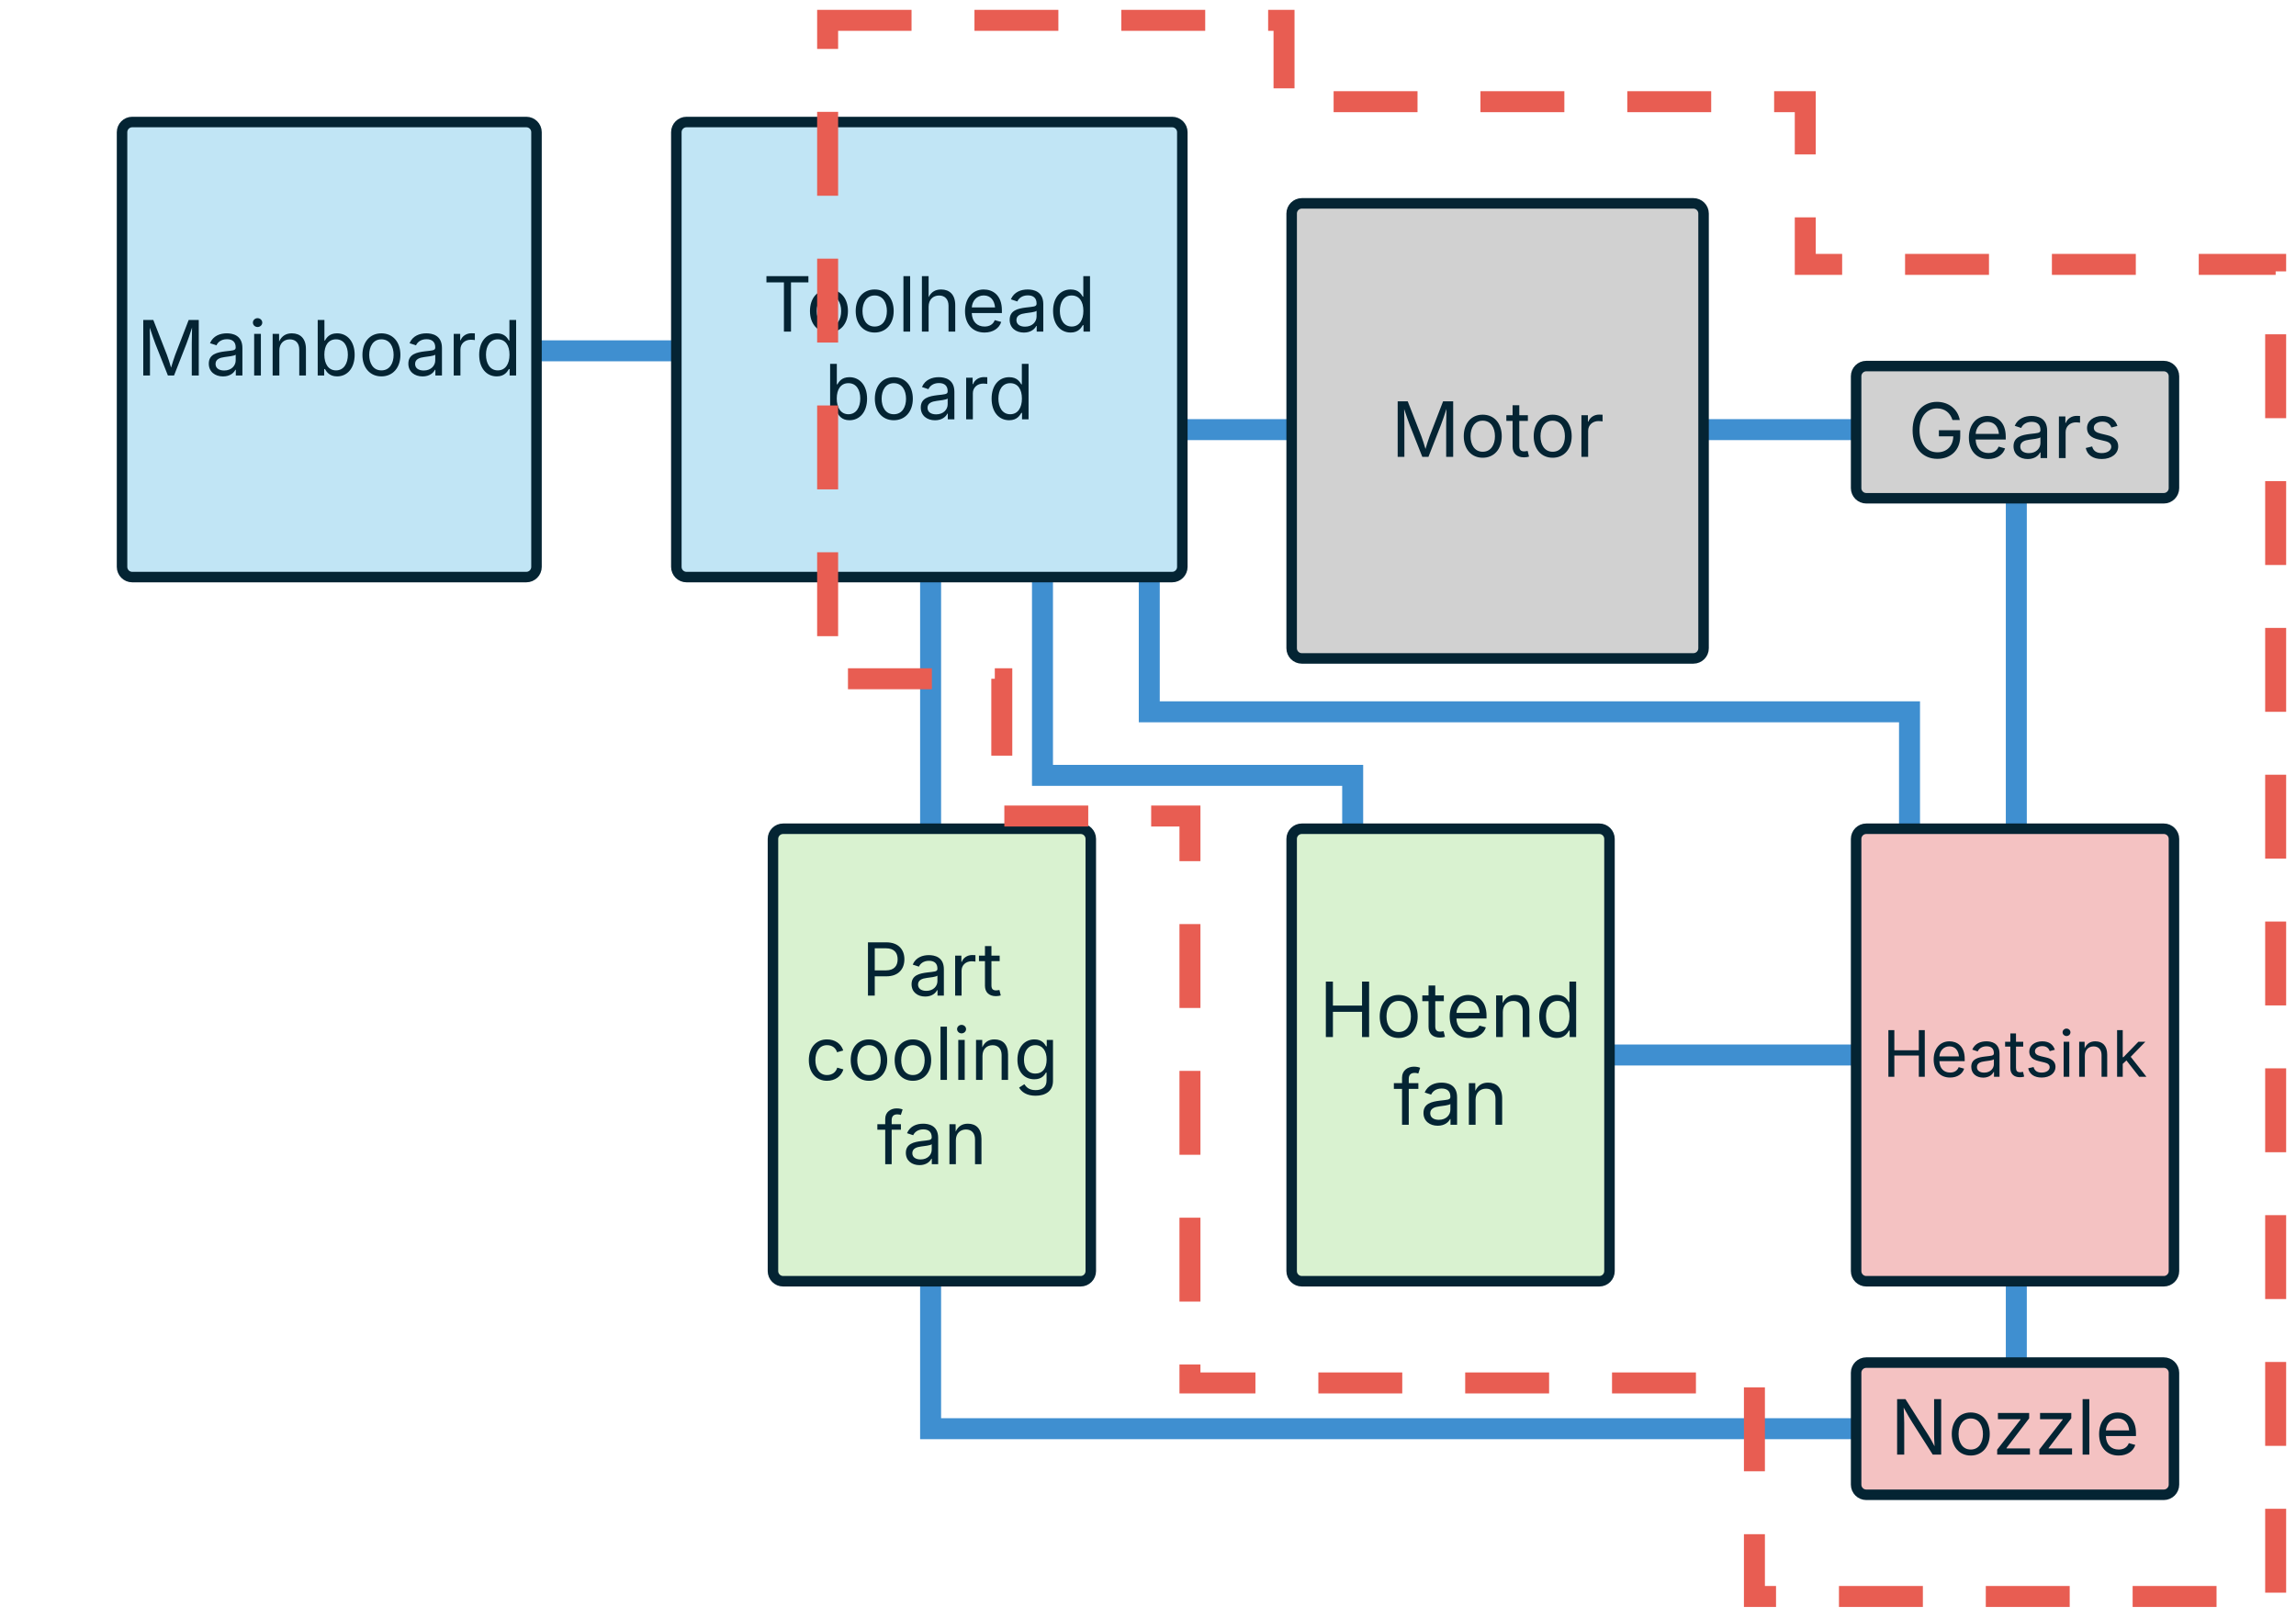
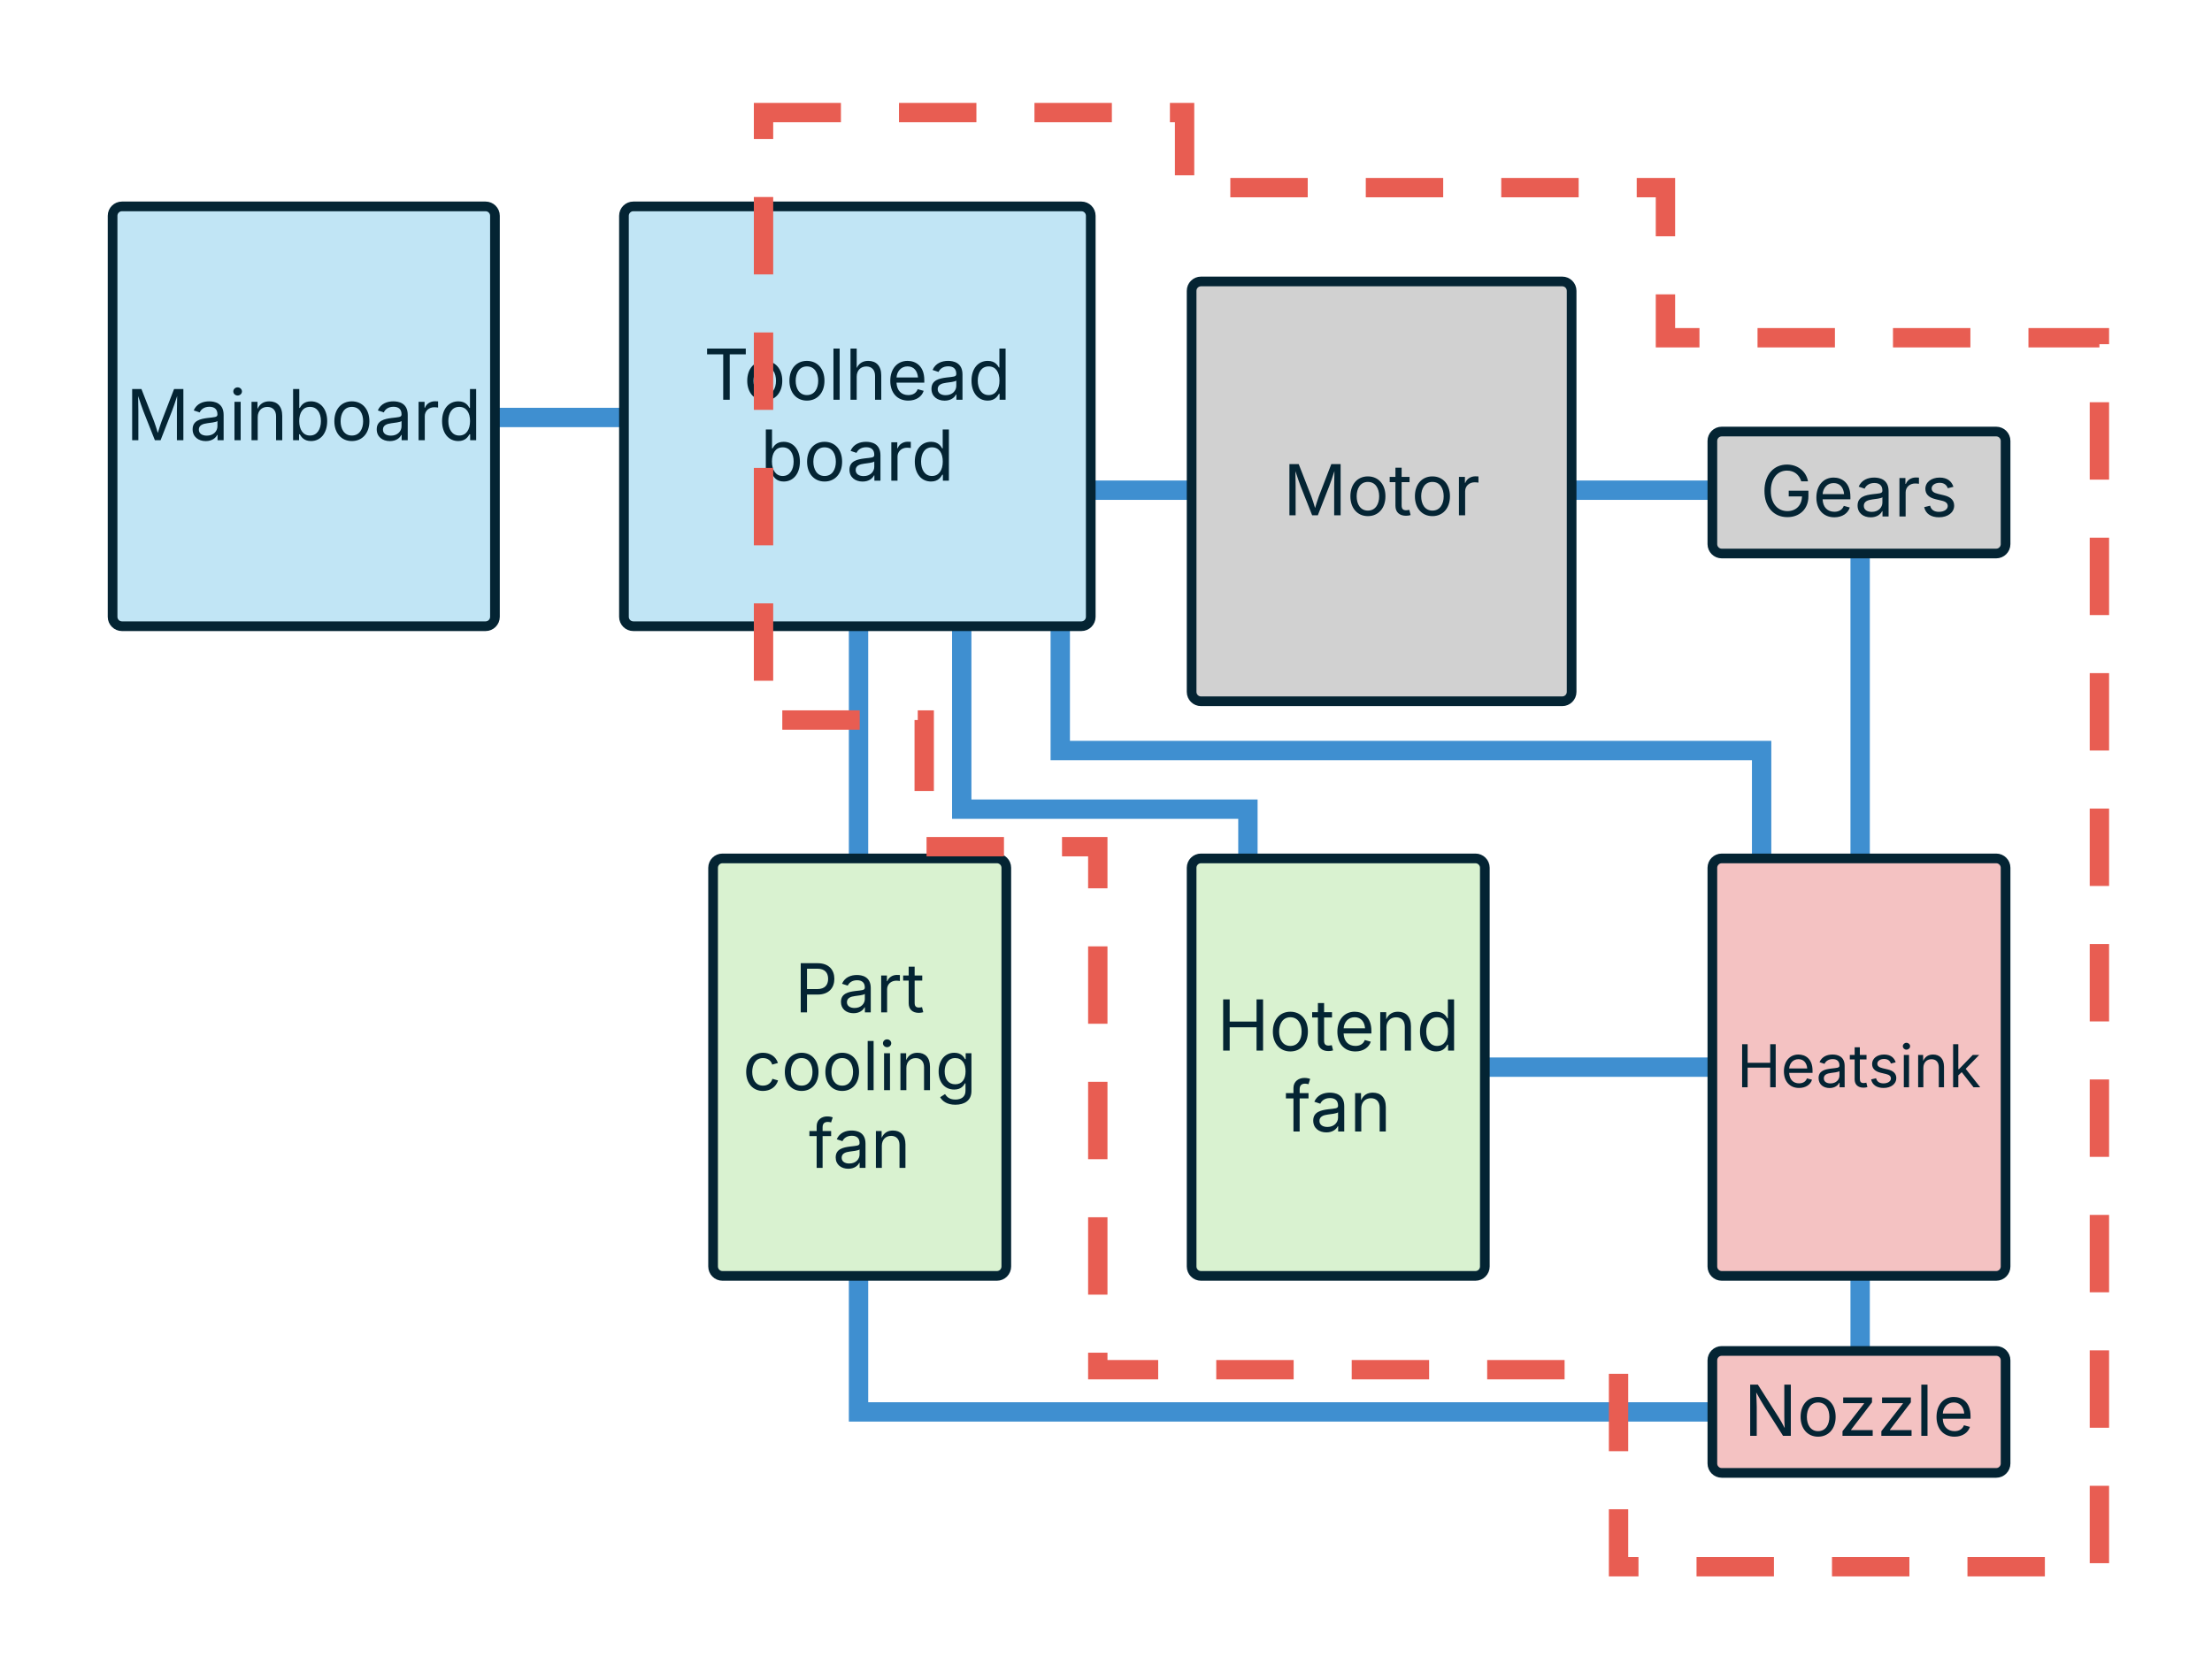
- <svg xmlns="http://www.w3.org/2000/svg" version="1.1" class="td-diagram" viewBox="-48 -48 903 636" preserveAspectRatio="xMidYMid meet" role="img">
+ <svg xmlns="http://www.w3.org/2000/svg" version="1.1" class="td-diagram" viewBox="-48 -88 943 716" preserveAspectRatio="xMidYMid meet" role="img">
  <path d="M163 90L218 90" fill="none" stroke="#3F8FD0" stroke-width="8.25" stroke-linecap="square" stroke-linejoin="miter" class="td-edge" data-edge="mainboard~toolhead_board" data-kind="signal" />
  <path d="M417 121L460 121" fill="none" stroke="#3F8FD0" stroke-width="8.25" stroke-linecap="square" stroke-linejoin="miter" class="td-edge" data-edge="toolhead_board~motor" data-kind="power" />
  <path d="M318 179L318 278" fill="none" stroke="#3F8FD0" stroke-width="8.25" stroke-linecap="square" stroke-linejoin="miter" class="td-edge" data-edge="toolhead_board~part_cooling_fan" data-kind="power" />
  <path d="M362 179L362 257L484 257L484 278" fill="none" stroke="#3F8FD0" stroke-width="8.25" stroke-linecap="square" stroke-linejoin="miter" class="td-edge" data-edge="toolhead_board~hotend_fan" data-kind="power" />
  <path d="M404 179L404 232L703 232L703 278" fill="none" stroke="#3F8FD0" stroke-width="8.25" stroke-linecap="square" stroke-linejoin="miter" class="td-edge" data-edge="toolhead_board~heatsink" data-kind="power" />
  <path d="M622 121L682 121" fill="none" stroke="#3F8FD0" stroke-width="8.25" stroke-linecap="square" stroke-linejoin="miter" class="td-edge" data-edge="motor~gears" data-kind="mechanical" />
  <path d="M745 148L745 278" fill="none" stroke="#3F8FD0" stroke-width="8.25" stroke-linecap="square" stroke-linejoin="miter" class="td-edge" data-edge="gears~heatsink" data-kind="filament" />
  <path d="M745 456L745 488" fill="none" stroke="#3F8FD0" stroke-width="8.25" stroke-linecap="square" stroke-linejoin="miter" class="td-edge" data-edge="heatsink~nozzle" data-kind="filament" />
  <path d="M585 367L682 367" fill="none" stroke="#3F8FD0" stroke-width="8.25" stroke-linecap="square" stroke-linejoin="miter" class="td-edge" data-edge="hotend_fan~heatsink" data-kind="air" />
  <path d="M318 456L318 514L682 514" fill="none" stroke="#3F8FD0" stroke-width="8.25" stroke-linecap="square" stroke-linejoin="miter" class="td-edge" data-edge="part_cooling_fan~nozzle" data-kind="air" />
  <g class="td-block" data-block="mainboard" data-group="control">
    <rect x="0" y="0" width="163" height="179" rx="4" fill="#C1E5F5" stroke="#042433" stroke-width="4.13" />
    <text x="81.5" y="99.7" text-anchor="middle" font-size="30" font-family="system-ui, -apple-system, Segoe UI, sans-serif" fill="#042433">Mainboard</text>
  </g>
  <g class="td-block is-partial" data-block="toolhead_board" data-group="control">
    <defs>
      <clipPath id="td-clip-toolhead_board">
        <rect x="317.5" y="0" width="99.5" height="179" />
      </clipPath>
    </defs>
    <rect x="218" y="0" width="199" height="179" rx="4" fill="#C1E5F5" stroke="#042433" stroke-width="4.13" />
    <text x="317.5" y="82.45" text-anchor="middle" font-size="30" font-family="system-ui, -apple-system, Segoe UI, sans-serif" fill="#042433">Toolhead</text>
    <text x="317.5" y="116.95" text-anchor="middle" font-size="30" font-family="system-ui, -apple-system, Segoe UI, sans-serif" fill="#042433">board</text>
  </g>
  <g class="td-block is-tool" data-block="motor" data-group="drive">
    <rect x="460" y="32" width="162" height="179" rx="4" fill="#D1D1D1" stroke="#042433" stroke-width="4.13" />
    <text x="541" y="131.7" text-anchor="middle" font-size="30" font-family="system-ui, -apple-system, Segoe UI, sans-serif" fill="#042433">Motor</text>
  </g>
  <g class="td-block is-tool" data-block="gears" data-group="drive">
    <rect x="682" y="96" width="125" height="52" rx="4" fill="#D1D1D1" stroke="#042433" stroke-width="4.13" />
    <text x="744.5" y="132.2" text-anchor="middle" font-size="30" font-family="system-ui, -apple-system, Segoe UI, sans-serif" fill="#042433">Gears</text>
  </g>
  <g class="td-block" data-block="part_cooling_fan" data-group="cooling">
    <rect x="256" y="278" width="125" height="178" rx="4" fill="#D9F2D0" stroke="#042433" stroke-width="4.13" />
    <text x="318.5" y="343.647" text-anchor="middle" font-size="28.83" font-family="system-ui, -apple-system, Segoe UI, sans-serif" fill="#042433">Part</text>
    <text x="318.5" y="376.803" text-anchor="middle" font-size="28.83" font-family="system-ui, -apple-system, Segoe UI, sans-serif" fill="#042433">cooling</text>
    <text x="318.5" y="409.958" text-anchor="middle" font-size="28.83" font-family="system-ui, -apple-system, Segoe UI, sans-serif" fill="#042433">fan</text>
  </g>
  <g class="td-block is-tool" data-block="hotend_fan" data-group="cooling">
    <rect x="460" y="278" width="125" height="178" rx="4" fill="#D9F2D0" stroke="#042433" stroke-width="4.13" />
    <text x="522.5" y="359.95" text-anchor="middle" font-size="30" font-family="system-ui, -apple-system, Segoe UI, sans-serif" fill="#042433">Hotend</text>
    <text x="522.5" y="394.45" text-anchor="middle" font-size="30" font-family="system-ui, -apple-system, Segoe UI, sans-serif" fill="#042433">fan</text>
  </g>
  <g class="td-block is-tool" data-block="heatsink" data-group="hot">
    <rect x="682" y="278" width="125" height="178" rx="4" fill="#F4C2C2" stroke="#042433" stroke-width="4.13" />
    <text x="744.5" y="375.577" text-anchor="middle" font-size="25.23" font-family="system-ui, -apple-system, Segoe UI, sans-serif" fill="#042433">Heatsink</text>
  </g>
  <g class="td-block is-tool" data-block="nozzle" data-group="hot">
    <rect x="682" y="488" width="125" height="52" rx="4" fill="#F4C2C2" stroke="#042433" stroke-width="4.13" />
    <text x="744.5" y="524.2" text-anchor="middle" font-size="30" font-family="system-ui, -apple-system, Segoe UI, sans-serif" fill="#042433">Nozzle</text>
  </g>
  <path class="td-boundary" d="M277.5 -40L457 -40L457 -8L662 -8L662 56L847 56L847 580L642 580L642 496L420 496L420 273L346 273L346 219L277.5 219Z" fill="none" stroke="#E85D52" stroke-width="8.25" stroke-dasharray="33 24.75" stroke-linejoin="miter" />
</svg>
